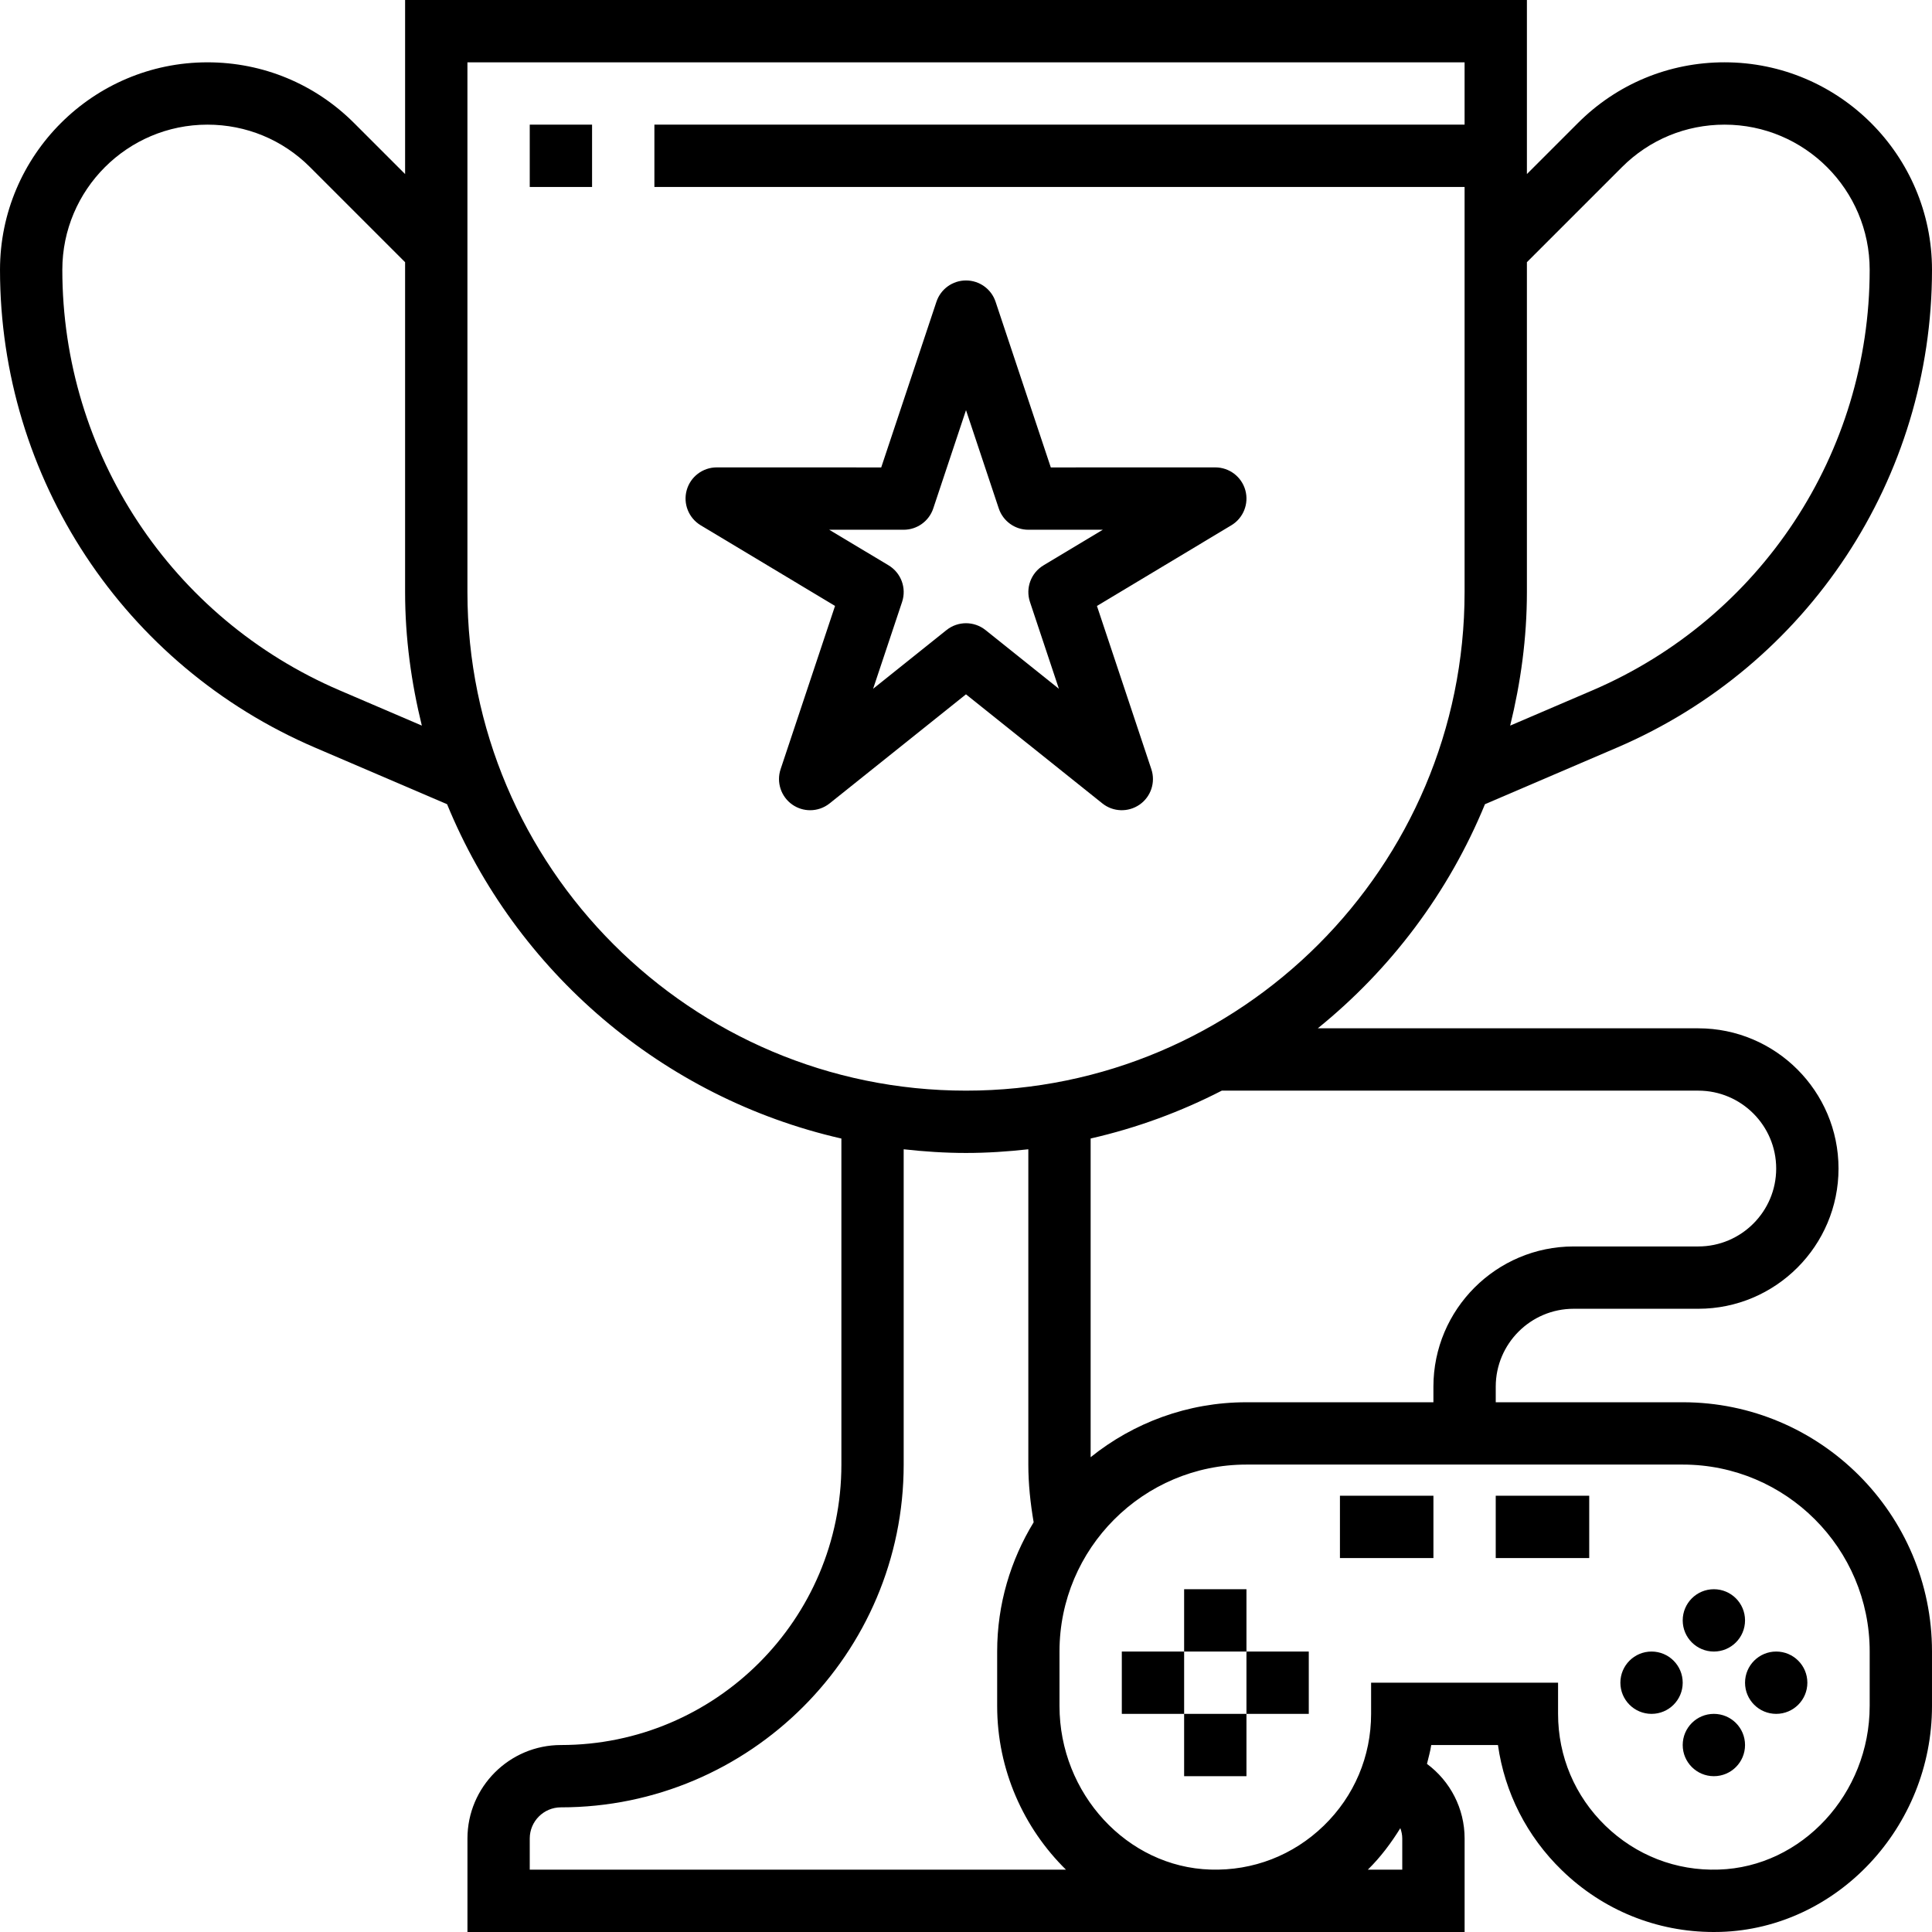
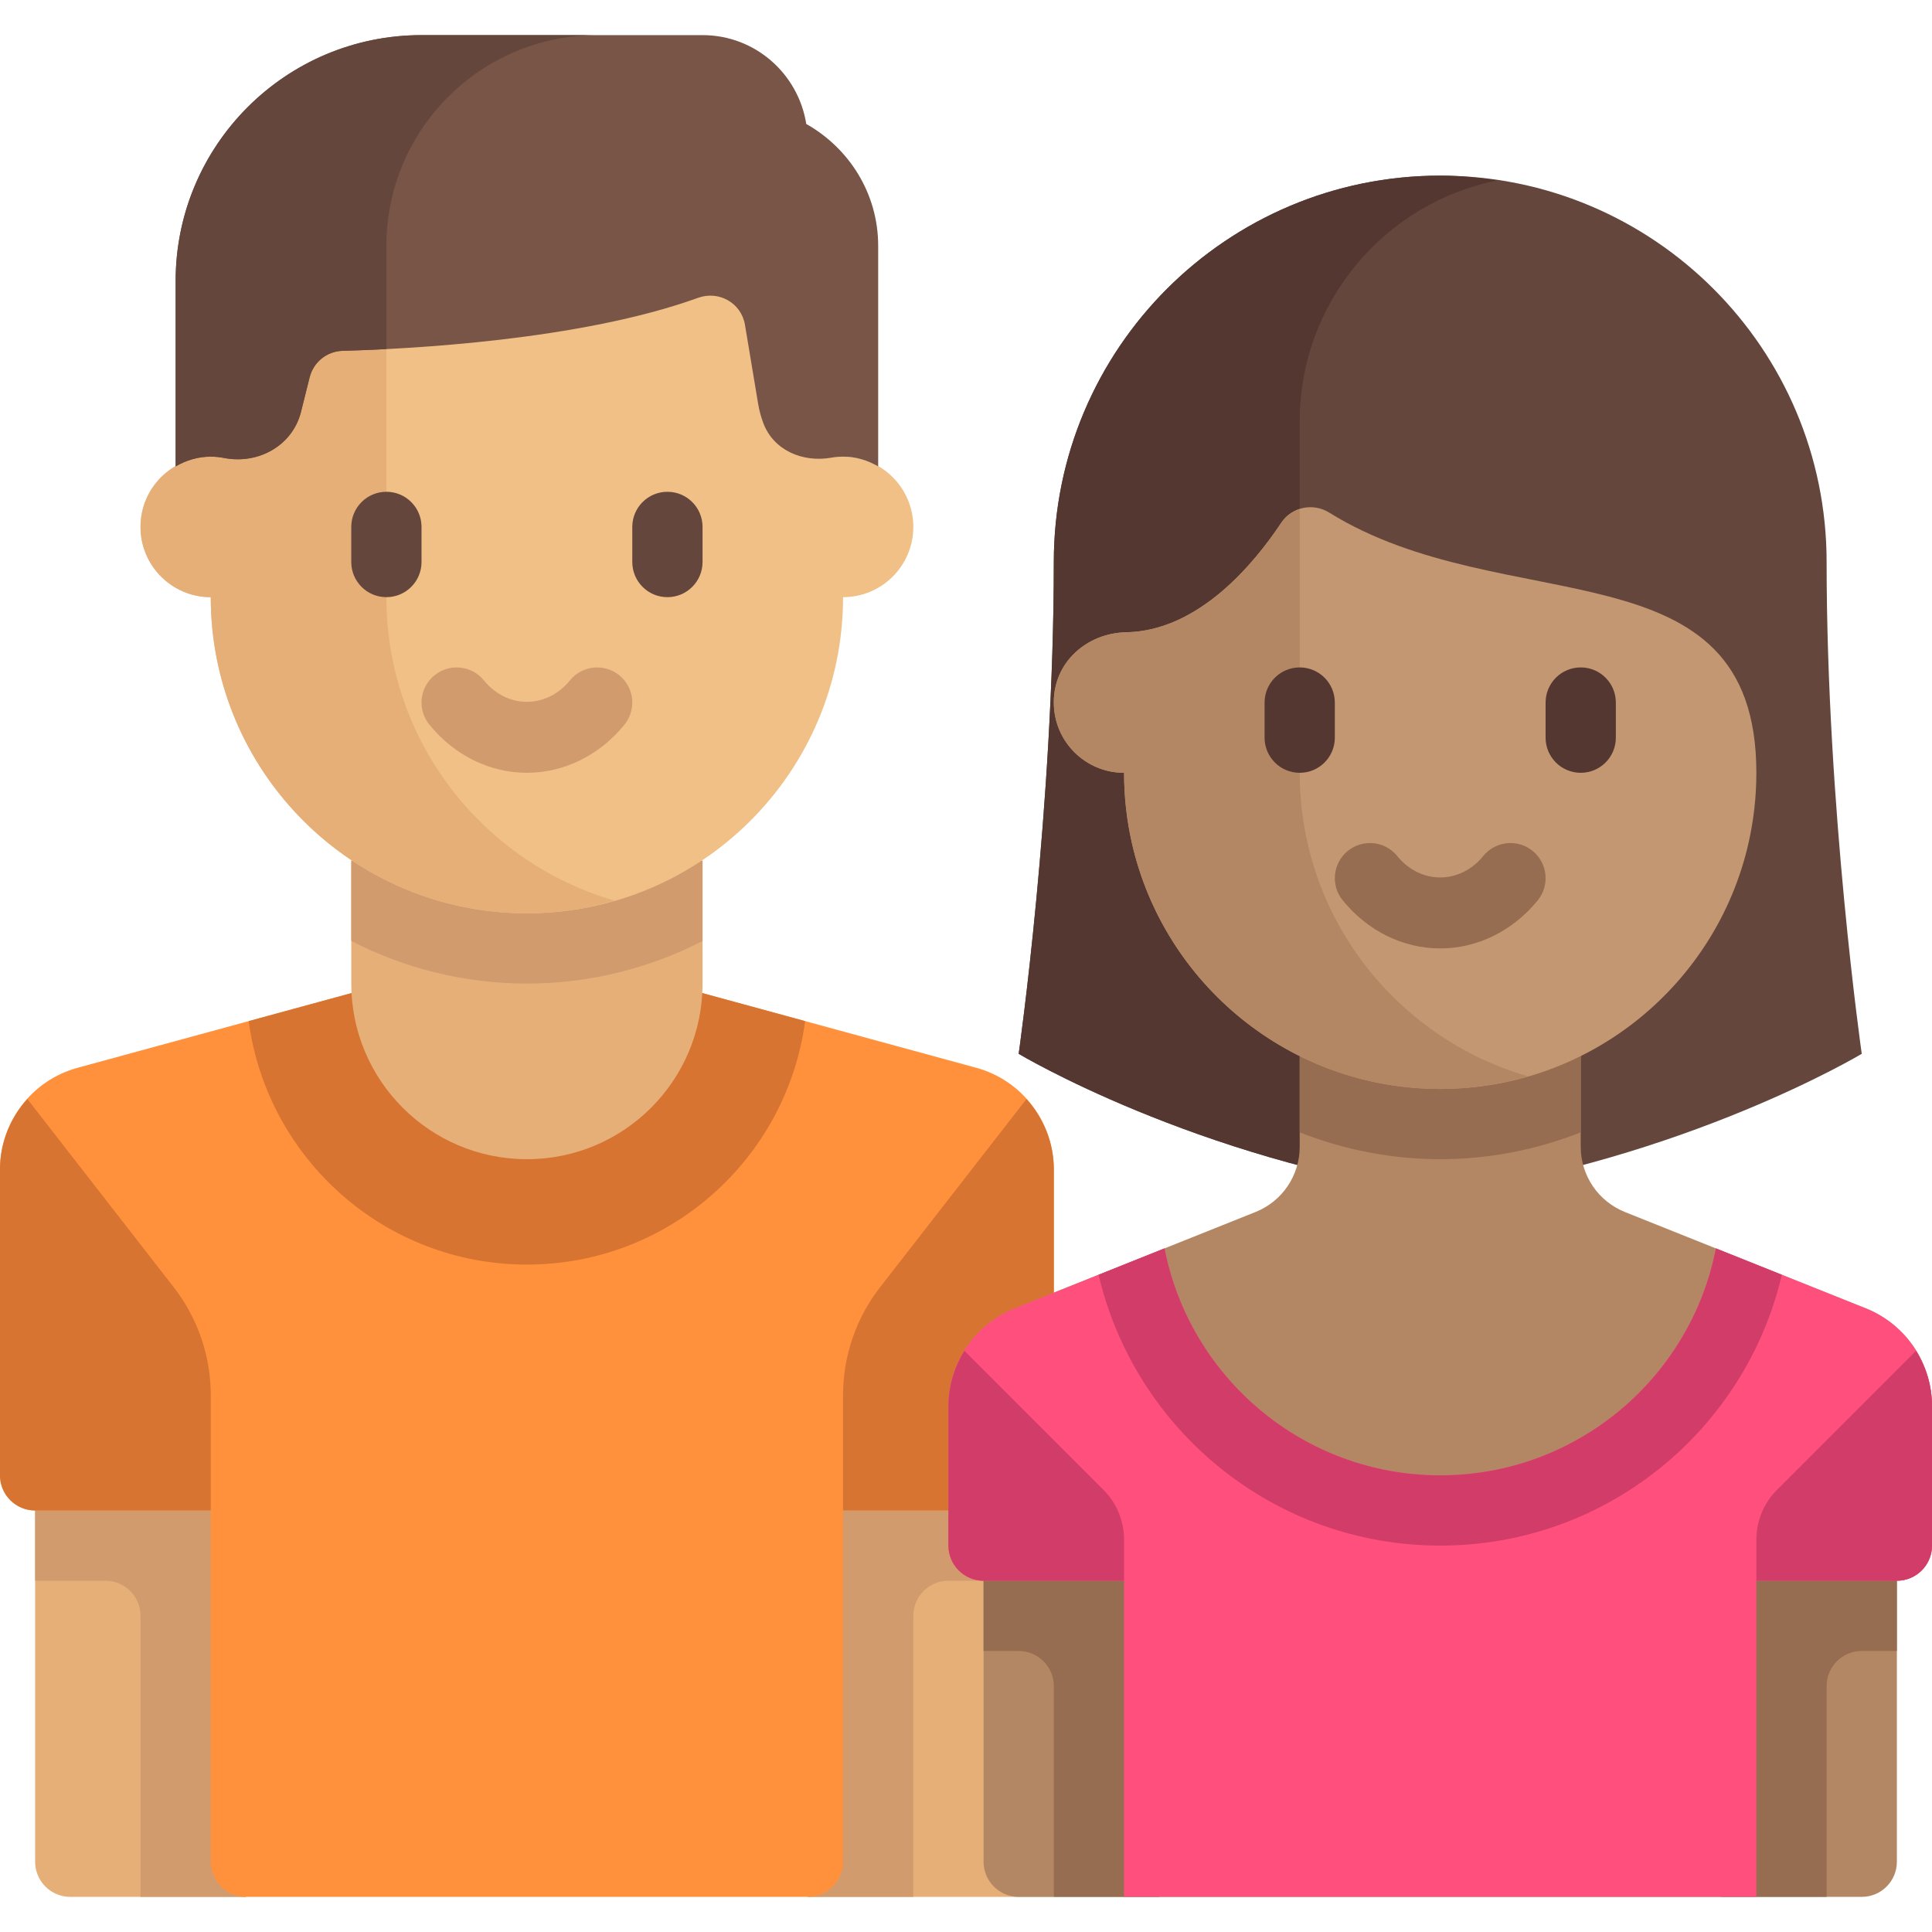
- <svg xmlns="http://www.w3.org/2000/svg" version="1.1" id="Layer_1" x="0px" y="0px" viewBox="0 0 295.239 295.239" style="enable-background:new 0 0 295.239 295.239;" xml:space="preserve">
+ <svg xmlns="http://www.w3.org/2000/svg" version="1.1" id="Layer_1" x="0px" y="0px" viewBox="0 0 512.001 512.001" style="enable-background:new 0 0 512.001 512.001;" xml:space="preserve">
+   <path style="fill:#E6AF78;" d="M65.164,502.691H18.618c-5.141,0-9.309-4.168-9.309-9.309V381.673h55.855V502.691z" />
+   <path style="fill:#D29B6E;" d="M9.309,400.291v18.618h18.618c5.141,0,9.309,4.168,9.309,9.309v74.473h27.927v-102.4H9.309z" />
+   <rect x="214.11" y="381.671" style="fill:#E6AF78;" width="65.16" height="121.02" />
+   <path style="fill:#D29B6E;" d="M269.964,400.291v18.618h-18.618c-5.141,0-9.309,4.168-9.309,9.309v74.473H214.11v-102.4H269.964z" />
+   <path style="fill:#FF913C;" d="M258.694,282.969l-81.821-22.315H102.4l-81.821,22.315C8.429,286.283,0,297.319,0,309.912v81.069  c0,5.141,4.168,9.309,9.309,9.309h46.545v93.091c0,5.141,4.168,9.309,9.309,9.309h148.945c5.141,0,9.309-4.168,9.309-9.309V400.29  h46.545c5.141,0,9.309-4.168,9.309-9.309v-81.069C279.273,297.319,270.844,286.283,258.694,282.969z" />
+   <path style="fill:#D77431;" d="M176.873,260.655H102.4l-36.495,9.953c4.876,36.412,35.985,64.52,73.731,64.52  s68.855-28.108,73.731-64.52L176.873,260.655z" />
+   <path style="fill:#E6AF78;" d="M93.091,228.073v32.582c0,25.706,20.839,46.545,46.545,46.545s46.545-20.839,46.545-46.545v-32.582  L93.091,228.073L93.091,228.073z" />
+   <path style="fill:#D29B6E;" d="M93.091,249.381c13.981,7.172,29.783,11.274,46.545,11.274s32.565-4.102,46.545-11.274v-21.308  h-93.09V249.381z" />
+   <path style="fill:#F0C087;" d="M223.418,121.018V65.164H55.855v55.855c-10.282,0-18.618,8.335-18.618,18.618  c0,10.282,8.336,18.618,18.618,18.618c0,46.272,37.51,83.782,83.782,83.782s83.782-37.51,83.782-83.782  c10.282,0,18.618-8.336,18.618-18.618C242.036,129.353,233.701,121.018,223.418,121.018z" />
+   <path style="fill:#E6AF78;" d="M102.4,158.255V65.164H55.855v55.855c-10.282,0-18.618,8.335-18.618,18.618  c0,10.282,8.336,18.618,18.618,18.618c0,46.272,37.51,83.782,83.782,83.782c8.085,0,15.876-1.207,23.273-3.344  C127.973,228.598,102.4,196.441,102.4,158.255z" />
+   <path style="fill:#D29B6E;" d="M139.636,204.8c-9.855,0-19.273-4.65-25.845-12.755c-3.245-3.995-2.627-9.855,1.364-13.095  c4.009-3.232,9.864-2.614,13.091,1.368c6.145,7.564,16.636,7.564,22.782,0c3.236-3.982,9.091-4.6,13.091-1.368  c3.991,3.241,4.609,9.1,1.364,13.095C158.909,200.15,149.491,204.8,139.636,204.8z" />
  <g>
-     <g>
-       <g>
-         <rect x="80.953" y="19.048" width="9.524" height="9.524" />
-         <path d="M174.149,122.957c1.733-1.205,2.462-3.41,1.795-5.41L167.63,92.6l20.538-12.329c1.833-1.1,2.71-3.29,2.138-5.357     c-0.571-2.062-2.452-3.49-4.59-3.49l-25.138,0.005l-8.438-25.314c-0.648-1.948-2.467-3.257-4.519-3.257s-3.871,1.31-4.519,3.257     l-8.438,25.314l-25.138-0.005c-2.138,0-4.019,1.429-4.59,3.49c-0.571,2.062,0.305,4.252,2.138,5.357l20.533,12.324l-8.319,24.948     c-0.667,2,0.062,4.205,1.79,5.414c0.819,0.571,1.776,0.857,2.724,0.857c1.057,0,2.105-0.348,2.976-1.043l20.838-16.667     l20.833,16.663C170.097,124.091,172.415,124.162,174.149,122.957z M150.601,96.281c-0.876-0.695-1.929-1.043-2.981-1.043     s-2.105,0.348-2.976,1.043l-11.219,8.976l4.429-13.276c0.705-2.119-0.152-4.438-2.067-5.59l-9.071-5.438h11.381     c2.048,0,3.871-1.31,4.519-3.257l5.005-15.019l5.005,15.019c0.652,1.948,2.471,3.257,4.519,3.257h11.381l-9.067,5.443     c-1.914,1.148-2.771,3.471-2.067,5.586l4.424,13.276L150.601,96.281z" />
-         <path d="M257.158,214.286h-28.586v-2.381c0-6.567,5.343-11.905,11.905-11.905h19.048c11.814,0,21.429-9.614,21.429-21.429     s-9.614-21.429-21.429-21.429h-58.148c11.167-9.024,20.019-20.776,25.548-34.248l20.162-8.643     c29.248-12.533,48.152-41.2,48.152-73.029c0-17.481-14.219-31.7-31.7-31.7c-8.467,0-16.429,3.295-22.414,9.286l-7.79,7.79V0     H61.906v26.6l-7.79-7.79c-5.99-5.99-13.948-9.286-22.414-9.286c-17.482,0-31.701,14.219-31.701,31.7     c0,31.829,18.905,60.495,48.157,73.029l20.162,8.643c10.467,25.51,32.881,44.848,60.257,51.09v49.824     c0,23.633-19.229,42.857-42.857,42.857c-7.876,0-14.286,6.41-14.286,14.286v14.286h152.381v-14.286     c0-4.595-2.2-8.767-5.752-11.405c0.224-0.957,0.51-1.9,0.652-2.881h10.195c1.029,7.271,4.414,13.952,9.79,19.162     c6.276,6.086,14.476,9.41,23.19,9.41c0.348,0,0.695-0.005,1.038-0.014c17.814-0.538,32.31-16.019,32.31-34.519v-8.338     C295.239,231.371,278.158,214.286,257.158,214.286z M233.334,90.476v-50.41l14.524-14.523c4.19-4.19,9.757-6.495,15.681-6.495     c12.229,0,22.176,9.948,22.176,22.176c0,28.014-16.638,53.243-42.386,64.281l-12.552,5.381     C232.386,104.329,233.334,97.519,233.334,90.476z M51.91,105.5C26.162,94.467,9.524,69.238,9.524,41.224     c0-12.229,9.948-22.176,22.176-22.176c5.924,0,11.495,2.305,15.681,6.495l14.524,14.524v50.41c0,7.043,0.948,13.852,2.557,20.405     L51.91,105.5z M259.524,166.668v-0.001c6.562,0,11.905,5.338,11.905,11.905c0,6.567-5.343,11.905-11.905,11.905h-19.048     c-11.814,0-21.429,9.614-21.429,21.429v2.381h-28.586c-9,0-17.271,3.157-23.795,8.395v-48.7     c7.052-1.61,13.767-4.086,20.043-7.314H259.524z M71.43,90.476V9.524h152.381v9.524h-123.81v9.524h123.81v61.905     c0,42.01-34.181,76.19-76.19,76.19C105.612,166.667,71.43,132.486,71.43,90.476z M80.953,285.714v-4.762     c0-2.629,2.138-4.762,4.762-4.762c28.881,0,52.381-23.5,52.381-52.381v-48.181c3.133,0.348,6.3,0.562,9.524,0.562     s6.39-0.214,9.524-0.562v48.181c0,2.943,0.314,5.895,0.814,8.819c-3.514,5.767-5.576,12.51-5.576,19.738v8.338     c0,9.776,4.071,18.681,10.514,25.01H80.953z M214.287,285.714h-5.262c1.957-1.919,3.562-4.076,4.967-6.343     c0.18,0.5,0.295,1.029,0.295,1.581V285.714z M285.716,260.705h-0.001c0,13.4-10.352,24.614-23.076,24.995     c-6.524,0.219-12.652-2.186-17.314-6.705c-4.657-4.524-7.229-10.595-7.229-17.09v-4.762h-28.571v4.762     c0,6.495-2.571,12.567-7.233,17.09c-4.662,4.519-10.795,6.91-17.314,6.705c-12.719-0.381-23.071-11.59-23.071-24.995v-8.338     c0-15.748,12.81-28.557,28.557-28.557h66.695c15.748,0,28.557,12.81,28.557,28.557V260.705z" />
-         <rect x="190.477" y="252.381" width="9.524" height="9.524" />
-         <polygon points="180.954,252.381 190.477,252.381 190.477,242.857 180.953,242.857 180.953,252.381 171.43,252.381      171.43,261.905 180.953,261.905 180.953,271.429 190.477,271.429 190.477,261.905 180.954,261.905    " />
-         <circle cx="261.906" cy="247.619" r="4.762" />
-         <circle cx="261.906" cy="266.667" r="4.762" />
-         <circle cx="271.43" cy="257.143" r="4.762" />
-         <circle cx="252.381" cy="257.143" r="4.762" />
-         <rect x="204.763" y="228.571" width="14.286" height="9.524" />
-         <rect x="228.571" y="228.571" width="14.286" height="9.524" />
-       </g>
-     </g>
+     <path style="fill:#64463C;" d="M102.4,158.255c-5.145,0-9.309-4.168-9.309-9.309v-9.309c0-5.141,4.164-9.309,9.309-9.309   s9.309,4.168,9.309,9.309v9.309C111.709,154.086,107.545,158.255,102.4,158.255z" />
+     <path style="fill:#64463C;" d="M176.873,158.255c-5.145,0-9.309-4.168-9.309-9.309v-9.309c0-5.141,4.164-9.309,9.309-9.309   s9.309,4.168,9.309,9.309v9.309C186.182,154.086,182.018,158.255,176.873,158.255z" />
+   </g>
+   <path style="fill:#785546;" d="M202.301,112.158c2.718,7.199,10.414,10.461,17.994,9.131c1.014-0.178,2.057-0.271,3.124-0.271  c3.409,0,6.561,0.983,9.309,2.582V65.164c0-13.928-7.736-25.926-19.06-32.312c-2.116-13.327-13.563-23.543-27.485-23.543H111.71  c-35.989,0-65.164,29.175-65.164,65.164v49.128c2.748-1.599,5.901-2.582,9.309-2.582c1.197,0,2.364,0.116,3.492,0.339  c9.066,1.785,18.145-3.226,20.415-12.183l0,0l2.289-9.157c1.012-4.047,4.559-6.933,8.73-7.045  c17.32-0.467,63.039-2.764,94.213-14.047c5.519-1.998,11.467,1.363,12.432,7.153l3.486,20.914  C201.21,108.786,201.68,110.513,202.301,112.158z" />
+   <path style="fill:#64463C;" d="M102.4,65.164c0-30.848,25.007-55.855,55.855-55.855H111.71c-35.989,0-65.164,29.174-65.164,65.164  v49.128c2.748-1.599,5.901-2.582,9.309-2.582c1.197,0,2.364,0.116,3.492,0.339c9.066,1.785,18.145-3.226,20.415-12.184l2.289-9.157  c1.011-4.047,4.559-6.932,8.73-7.045c3.056-0.082,7.032-0.227,11.62-0.463V65.164H102.4z" />
+   <g>
+     <path style="fill:#D77431;" d="M0,309.912v81.07c0,5.141,4.168,9.309,9.309,9.309h46.545v-30.575   c0-10.351-3.45-20.406-9.805-28.576l-38.79-49.875C2.746,296.27,0,302.814,0,309.912z" />
+     <path style="fill:#D77431;" d="M279.273,309.912v81.07c0,5.141-4.168,9.309-9.309,9.309h-46.545v-30.575   c0-10.351,3.45-20.406,9.805-28.576l38.791-49.875C276.527,296.27,279.273,302.814,279.273,309.912z" />
+   </g>
+   <path style="fill:#64463C;" d="M381.673,46.545L381.673,46.545L381.673,46.545L381.673,46.545L381.673,46.545  c56.554,0,102.4,45.846,102.4,102.4l0,0c0,65.164,9.309,130.327,9.309,130.327s-46.545,27.927-111.709,37.236  c-65.164-9.309-111.709-37.236-111.709-37.236s9.309-65.164,9.309-130.327l0,0C279.273,92.391,325.119,46.545,381.673,46.545  L381.673,46.545L381.673,46.545L381.673,46.545L381.673,46.545z" />
+   <path style="fill:#553732;" d="M344.436,139.636v-27.927c0-31.645,22.563-58,52.474-63.907c-4.984-0.745-10.045-1.256-15.237-1.256  h-0.001c-56.554,0-102.4,45.846-102.4,102.4c0,65.164-9.309,130.327-9.309,130.327s46.545,27.927,111.709,37.236V176.873  L344.436,139.636z" />
+   <path style="fill:#B48764;" d="M494.445,346.723l-63.832-25.533c-7.068-2.827-11.703-9.673-11.703-17.286v-33.94h-74.473v33.94  c0,7.613-4.635,14.459-11.703,17.286l-63.832,25.533c-10.603,4.241-17.555,14.51-17.555,25.93V409.6  c0,5.141,4.168,9.309,9.309,9.309l0,0v74.473c0,5.141,4.168,9.309,9.309,9.309h223.418c5.141,0,9.309-4.168,9.309-9.309v-74.473l0,0  c5.141,0,9.309-4.168,9.309-9.309v-36.947C512,361.233,505.048,350.964,494.445,346.723z" />
+   <g>
+     <path style="fill:#966D50;" d="M260.655,409.6v27.927h9.309c5.141,0,9.309,4.168,9.309,9.309v55.855H307.2V409.6H260.655z" />
+     <path style="fill:#966D50;" d="M502.691,409.6v27.927h-9.309c-5.141,0-9.309,4.168-9.309,9.309v55.855h-27.927V409.6H502.691z" />
+     <path style="fill:#966D50;" d="M344.436,300.089c11.558,4.534,24.09,7.112,37.236,7.112s25.678-2.578,37.236-7.112v-30.124h-74.473   v30.124H344.436z" />
+   </g>
+   <path style="fill:#C39772;" d="M465.455,204.8c0-61.633-66.622-39.989-113.224-68.97c-4.243-2.639-9.893-1.498-12.654,2.667  c-7.191,10.849-21.907,28.697-41.09,29.06c-10.494,0.199-19.214,7.981-19.214,18.477v0.147c0,10.283,8.336,18.618,18.618,18.618  c0,6.4,0.718,12.632,2.076,18.62c8.467,37.31,41.833,65.162,81.705,65.162s73.238-27.852,81.705-65.162  C464.737,217.432,465.455,211.2,465.455,204.8z" />
+   <path style="fill:#B48764;" d="M344.436,204.8v-69.809c-1.911,0.614-3.674,1.718-4.86,3.506  c-7.191,10.849-21.907,28.697-41.09,29.061c-10.494,0.199-19.214,7.981-19.214,18.476v0.148c0,10.282,8.336,18.618,18.618,18.618  c0,6.399,0.718,12.631,2.077,18.62c8.466,37.31,41.833,65.162,81.705,65.162c8.091,0,15.891-1.199,23.293-3.339  C370.019,275.156,344.436,242.994,344.436,204.8z" />
+   <path style="fill:#966D50;" d="M381.673,251.345c-9.855,0-19.273-4.65-25.845-12.755c-3.245-3.995-2.627-9.855,1.364-13.095  c4.009-3.236,9.864-2.618,13.091,1.368c6.145,7.564,16.636,7.564,22.782,0c3.227-3.986,9.091-4.605,13.091-1.368  c3.991,3.241,4.609,9.1,1.364,13.095C400.945,246.695,391.527,251.345,381.673,251.345z" />
+   <g>
+     <path style="fill:#553732;" d="M418.909,204.8c-5.145,0-9.309-4.168-9.309-9.309v-9.309c0-5.141,4.164-9.309,9.309-9.309   s9.309,4.168,9.309,9.309v9.309C428.218,200.632,424.055,204.8,418.909,204.8z" />
+     <path style="fill:#553732;" d="M344.436,204.8c-5.145,0-9.309-4.168-9.309-9.309v-9.309c0-5.141,4.164-9.309,9.309-9.309   s9.309,4.168,9.309,9.309v9.309C353.745,200.632,349.582,204.8,344.436,204.8z" />
+   </g>
+   <path style="fill:#FF507D;" d="M494.445,346.723l-39.709-15.884c-6.685,34.268-36.839,60.142-73.063,60.142  s-66.378-25.874-73.063-60.142l-39.709,15.884c-10.603,4.241-17.555,14.51-17.555,25.93V409.6c0,5.141,4.168,9.309,9.309,9.309  h37.236v83.782h167.564v-83.782h37.236c5.141,0,9.309-4.168,9.309-9.309v-36.947C512,361.233,505.048,350.964,494.445,346.723z" />
+   <g>
+     <path style="fill:#D23C69;" d="M454.736,330.84c-6.685,34.268-36.839,60.142-73.063,60.142s-66.378-25.874-73.063-60.142   l-17.478,6.991c9.652,41.119,46.477,71.769,90.541,71.769s80.889-30.65,90.541-71.769L454.736,330.84z" />
+     <path style="fill:#D23C69;" d="M297.891,408.003c0-4.938-1.962-9.673-5.453-13.165l-36.857-36.857   c-2.678,4.324-4.235,9.358-4.235,14.672V409.6c0,5.141,4.168,9.309,9.309,9.309h37.236V408.003z" />
+     <path style="fill:#D23C69;" d="M465.455,408.003c0-4.938,1.962-9.673,5.453-13.165l36.857-36.857   c2.678,4.324,4.235,9.358,4.235,14.672V409.6c0,5.141-4.168,9.309-9.309,9.309h-37.236V408.003z" />
  </g>
  <g>
</g>
  <g>
</g>
  <g>
</g>
  <g>
</g>
  <g>
</g>
  <g>
</g>
  <g>
</g>
  <g>
</g>
  <g>
</g>
  <g>
</g>
  <g>
</g>
  <g>
</g>
  <g>
</g>
  <g>
</g>
  <g>
</g>
</svg>
